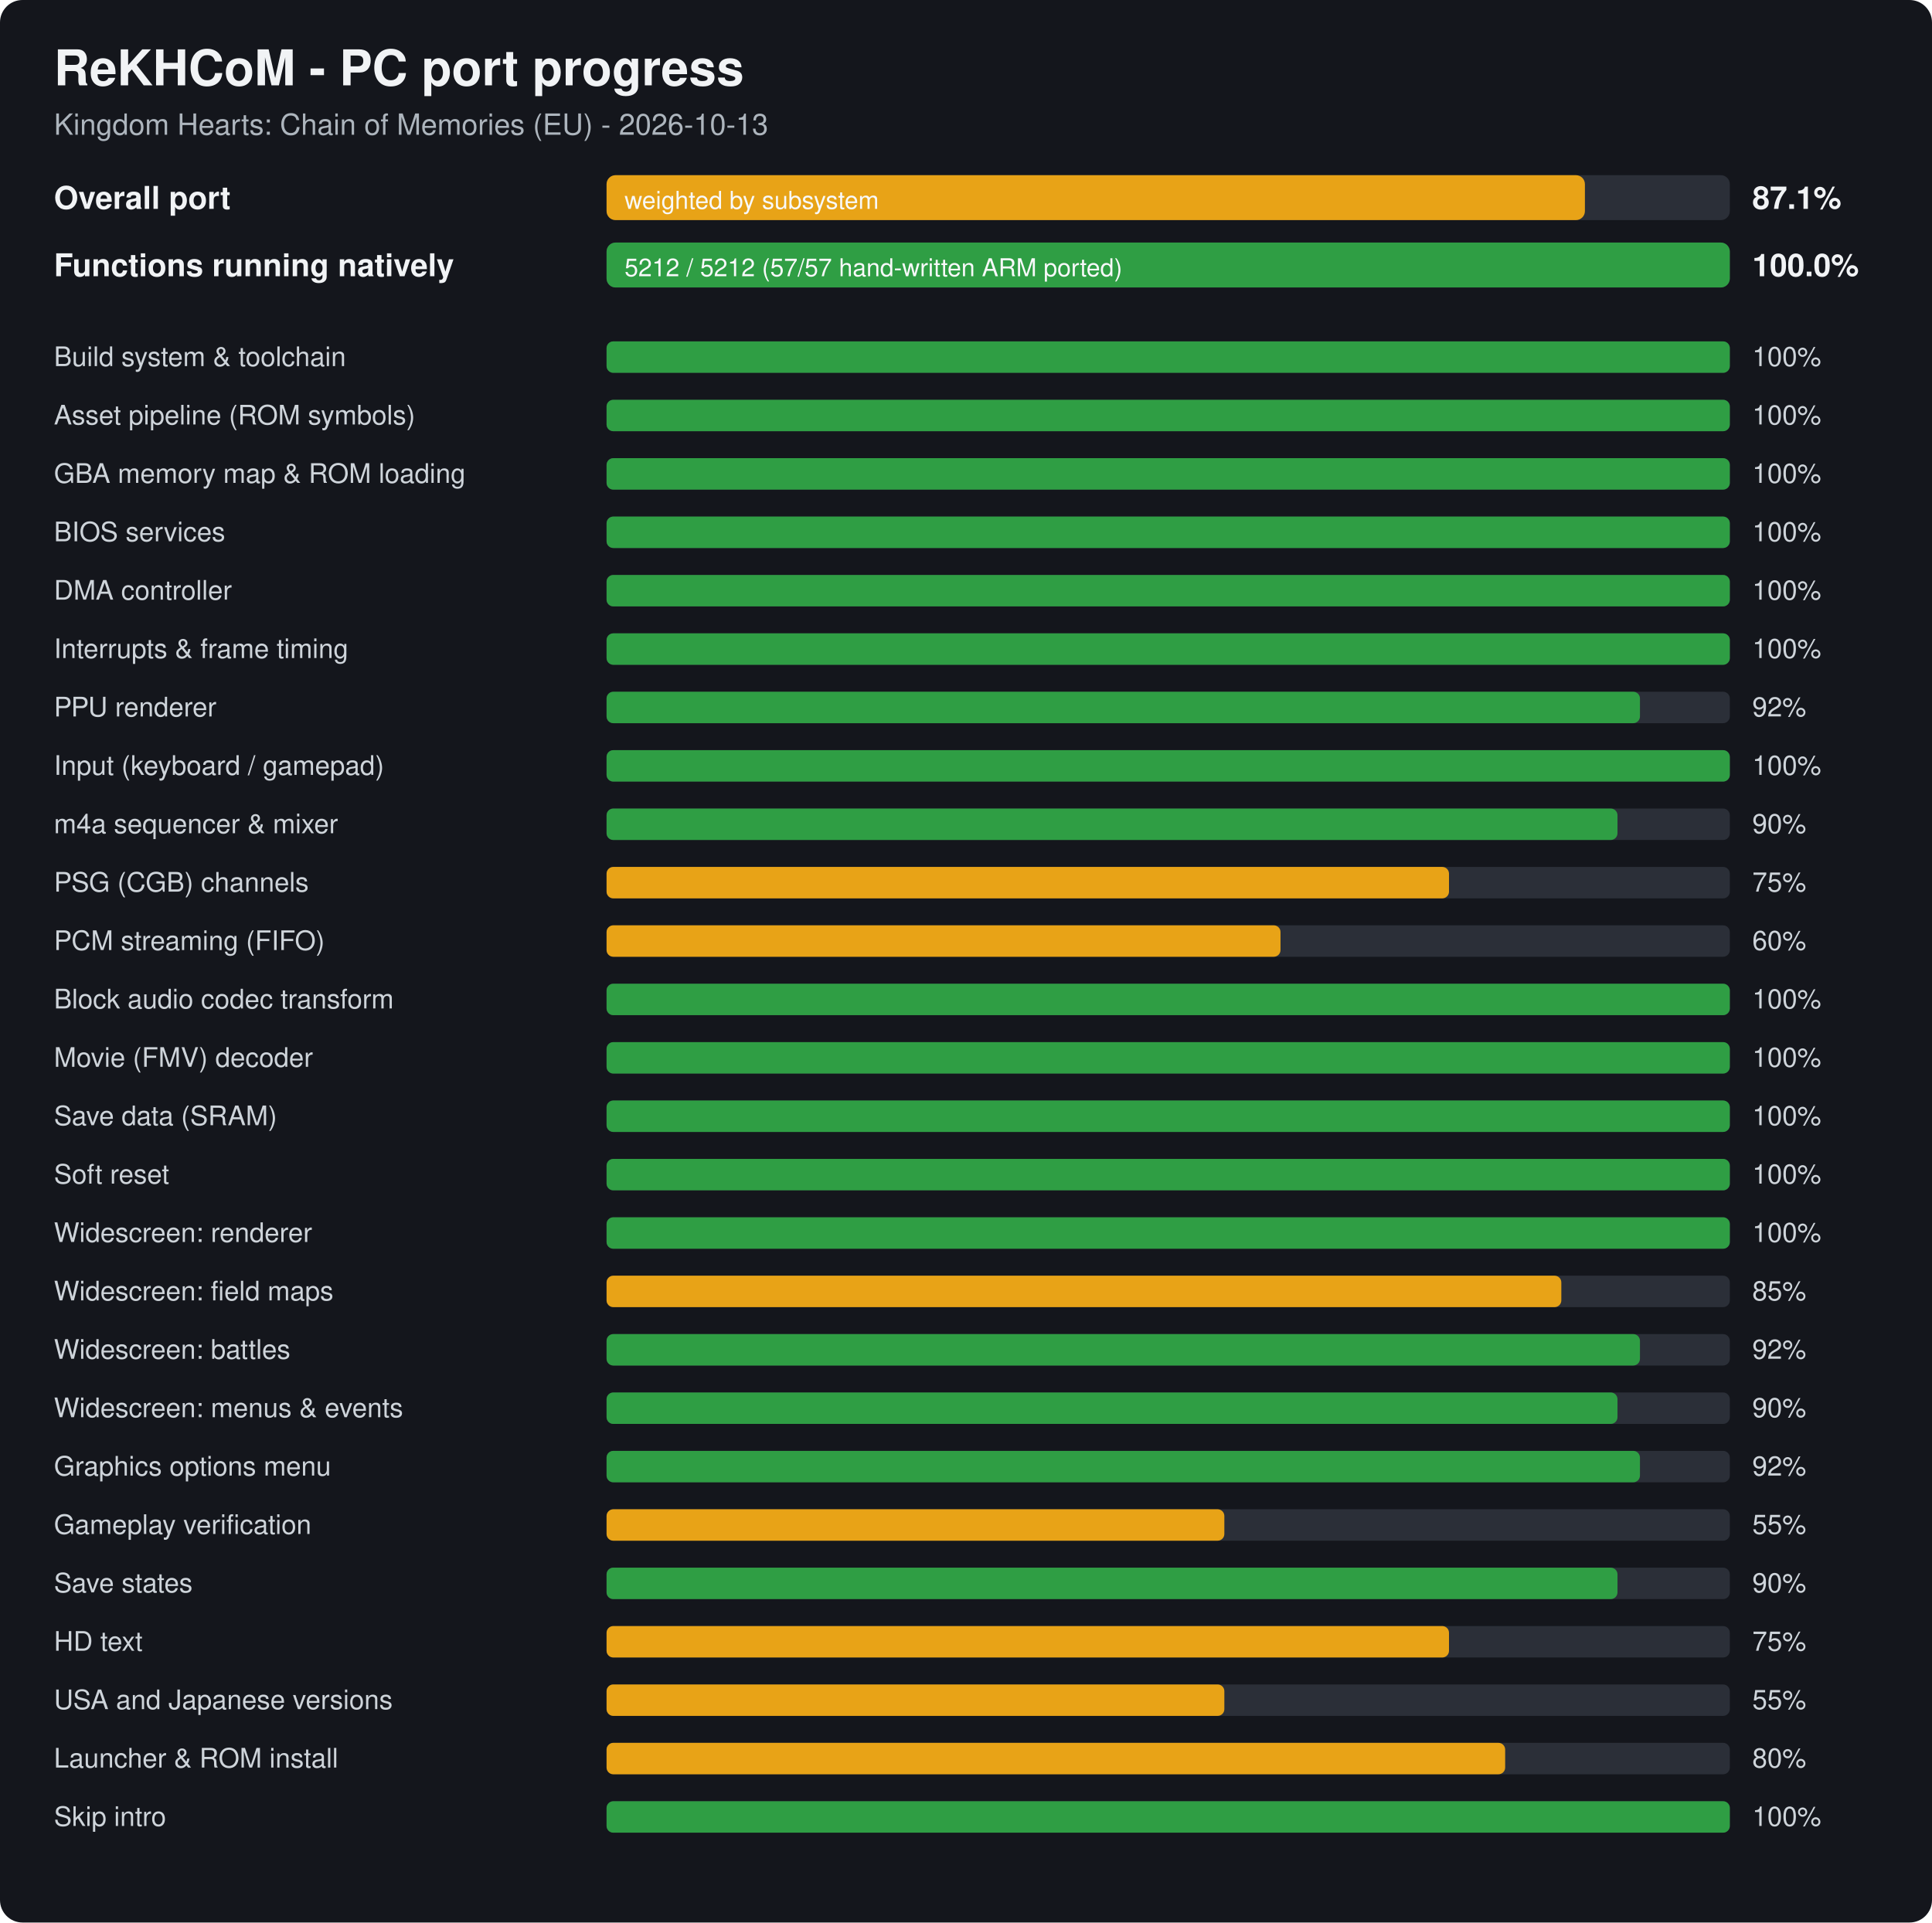
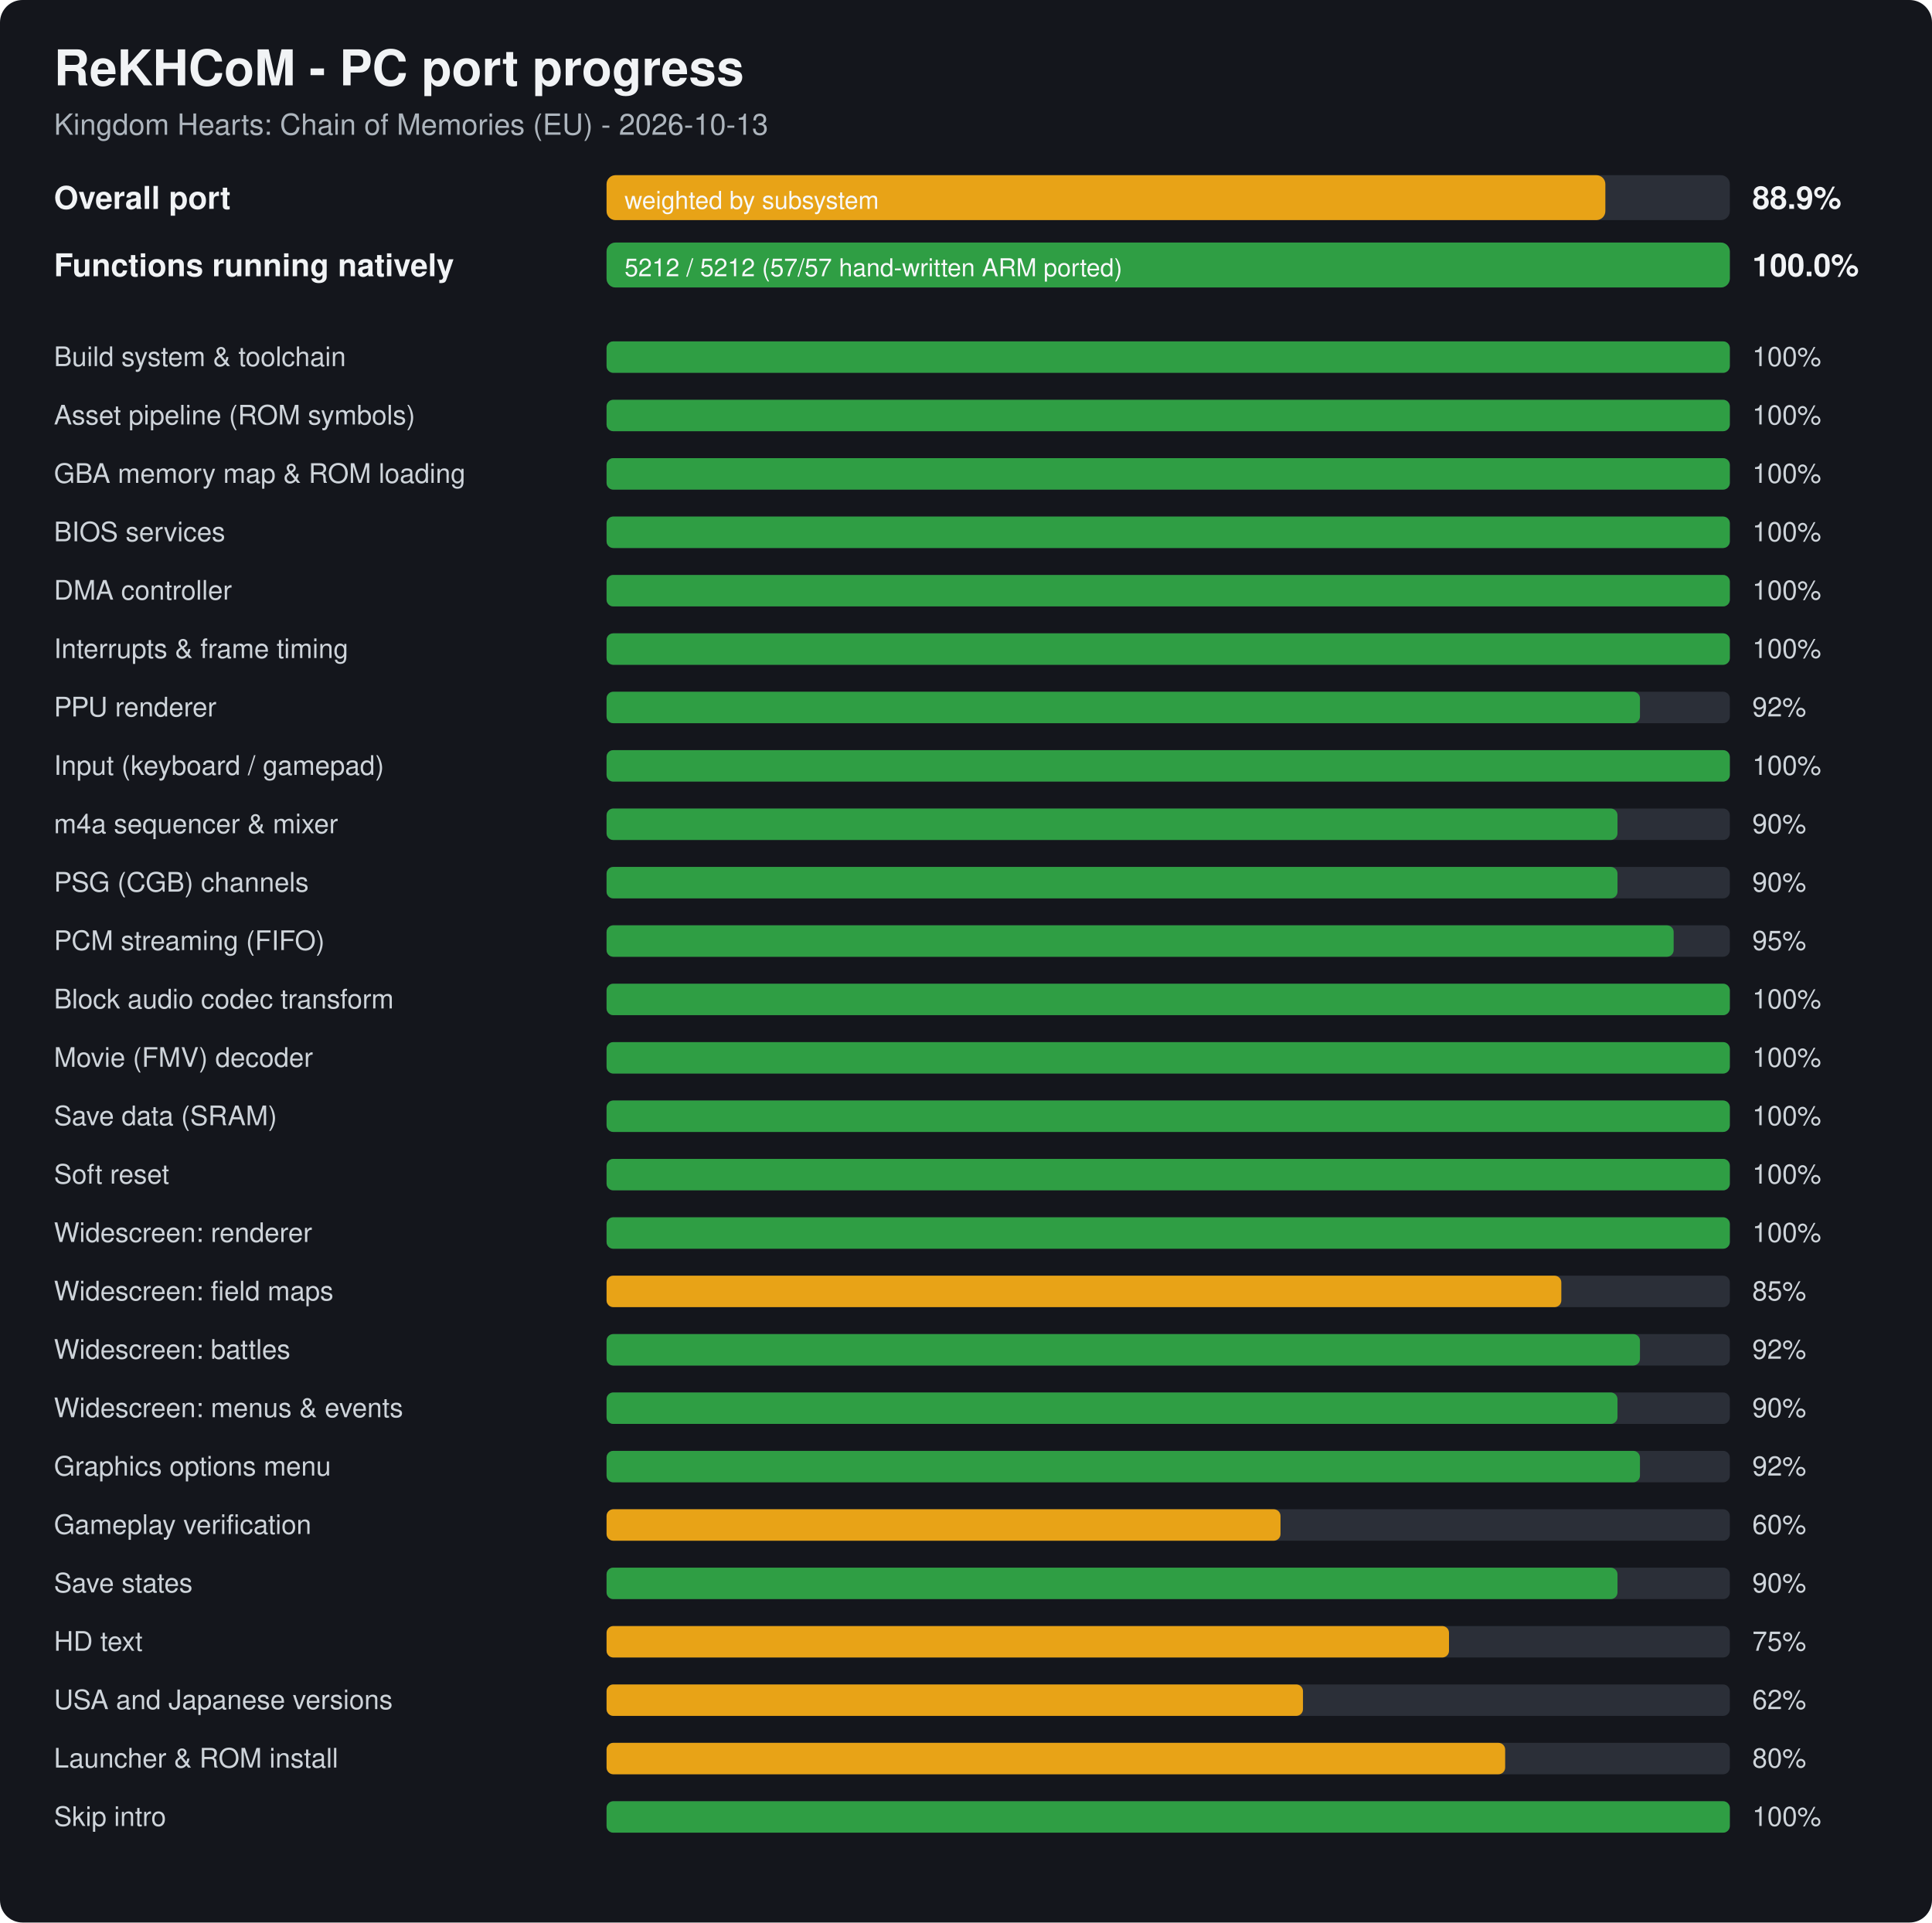
<svg xmlns="http://www.w3.org/2000/svg" width="860" height="856" viewBox="0 0 860 856" font-family="Segoe UI, Helvetica, Arial, sans-serif">
  <rect width="860" height="856" rx="10" fill="#14161c" />
  <text x="24" y="38" font-size="22" font-weight="700" fill="#f1f3f5">ReKHCoM - PC port progress</text>
  <text x="24" y="60" font-size="13" fill="#adb5bd">Kingdom Hearts: Chain of Memories (EU) - 2026-10-13</text>
  <text x="24" y="93" font-size="14" font-weight="600" fill="#f1f3f5">Overall port</text>
  <rect x="270" y="78" width="500" height="20" rx="4" fill="#2b2f38" />
-   <rect x="270" y="78" width="435.5" height="20" rx="4" fill="#e8a317" />
-   <text x="780" y="93" font-size="14" font-weight="700" fill="#f1f3f5">87.1%</text>
+   <rect x="270" y="78" width="444.6" height="20" rx="4" fill="#e8a317" />
+   <text x="780" y="93" font-size="14" font-weight="700" fill="#f1f3f5">88.9%</text>
  <text x="278" y="93" font-size="11" fill="#f8f9fa">weighted by subsystem</text>
  <text x="24" y="123" font-size="14" font-weight="600" fill="#f1f3f5">Functions running natively</text>
  <rect x="270" y="108" width="500" height="20" rx="4" fill="#2b2f38" />
  <rect x="270" y="108" width="500.0" height="20" rx="4" fill="#2f9e44" />
  <text x="780" y="123" font-size="14" font-weight="700" fill="#f1f3f5">100.0%</text>
  <text x="278" y="123" font-size="11" fill="#f8f9fa">5212 / 5212 (57/57 hand-written ARM ported)</text>
  <text x="24" y="163" font-size="12" fill="#ced4da">Build system &amp; toolchain</text>
  <rect x="270" y="152" width="500" height="14" rx="3" fill="#2b2f38" />
  <rect x="270" y="152" width="500.0" height="14" rx="3" fill="#2f9e44" />
  <text x="780" y="163" font-size="12" fill="#ced4da">100%</text>
  <text x="24" y="189" font-size="12" fill="#ced4da">Asset pipeline (ROM symbols)</text>
  <rect x="270" y="178" width="500" height="14" rx="3" fill="#2b2f38" />
  <rect x="270" y="178" width="500.0" height="14" rx="3" fill="#2f9e44" />
  <text x="780" y="189" font-size="12" fill="#ced4da">100%</text>
  <text x="24" y="215" font-size="12" fill="#ced4da">GBA memory map &amp; ROM loading</text>
  <rect x="270" y="204" width="500" height="14" rx="3" fill="#2b2f38" />
  <rect x="270" y="204" width="500.0" height="14" rx="3" fill="#2f9e44" />
  <text x="780" y="215" font-size="12" fill="#ced4da">100%</text>
  <text x="24" y="241" font-size="12" fill="#ced4da">BIOS services</text>
  <rect x="270" y="230" width="500" height="14" rx="3" fill="#2b2f38" />
  <rect x="270" y="230" width="500.0" height="14" rx="3" fill="#2f9e44" />
  <text x="780" y="241" font-size="12" fill="#ced4da">100%</text>
  <text x="24" y="267" font-size="12" fill="#ced4da">DMA controller</text>
  <rect x="270" y="256" width="500" height="14" rx="3" fill="#2b2f38" />
  <rect x="270" y="256" width="500.0" height="14" rx="3" fill="#2f9e44" />
  <text x="780" y="267" font-size="12" fill="#ced4da">100%</text>
  <text x="24" y="293" font-size="12" fill="#ced4da">Interrupts &amp; frame timing</text>
  <rect x="270" y="282" width="500" height="14" rx="3" fill="#2b2f38" />
  <rect x="270" y="282" width="500.0" height="14" rx="3" fill="#2f9e44" />
  <text x="780" y="293" font-size="12" fill="#ced4da">100%</text>
  <text x="24" y="319" font-size="12" fill="#ced4da">PPU renderer</text>
  <rect x="270" y="308" width="500" height="14" rx="3" fill="#2b2f38" />
  <rect x="270" y="308" width="460.0" height="14" rx="3" fill="#2f9e44" />
  <text x="780" y="319" font-size="12" fill="#ced4da">92%</text>
  <text x="24" y="345" font-size="12" fill="#ced4da">Input (keyboard / gamepad)</text>
  <rect x="270" y="334" width="500" height="14" rx="3" fill="#2b2f38" />
  <rect x="270" y="334" width="500.0" height="14" rx="3" fill="#2f9e44" />
  <text x="780" y="345" font-size="12" fill="#ced4da">100%</text>
  <text x="24" y="371" font-size="12" fill="#ced4da">m4a sequencer &amp; mixer</text>
  <rect x="270" y="360" width="500" height="14" rx="3" fill="#2b2f38" />
  <rect x="270" y="360" width="450.0" height="14" rx="3" fill="#2f9e44" />
  <text x="780" y="371" font-size="12" fill="#ced4da">90%</text>
  <text x="24" y="397" font-size="12" fill="#ced4da">PSG (CGB) channels</text>
  <rect x="270" y="386" width="500" height="14" rx="3" fill="#2b2f38" />
-   <rect x="270" y="386" width="375.0" height="14" rx="3" fill="#e8a317" />
-   <text x="780" y="397" font-size="12" fill="#ced4da">75%</text>
+   <rect x="270" y="386" width="450.0" height="14" rx="3" fill="#2f9e44" />
+   <text x="780" y="397" font-size="12" fill="#ced4da">90%</text>
  <text x="24" y="423" font-size="12" fill="#ced4da">PCM streaming (FIFO)</text>
  <rect x="270" y="412" width="500" height="14" rx="3" fill="#2b2f38" />
-   <rect x="270" y="412" width="300.0" height="14" rx="3" fill="#e8a317" />
-   <text x="780" y="423" font-size="12" fill="#ced4da">60%</text>
+   <rect x="270" y="412" width="475.0" height="14" rx="3" fill="#2f9e44" />
+   <text x="780" y="423" font-size="12" fill="#ced4da">95%</text>
  <text x="24" y="449" font-size="12" fill="#ced4da">Block audio codec transform</text>
  <rect x="270" y="438" width="500" height="14" rx="3" fill="#2b2f38" />
  <rect x="270" y="438" width="500.0" height="14" rx="3" fill="#2f9e44" />
  <text x="780" y="449" font-size="12" fill="#ced4da">100%</text>
  <text x="24" y="475" font-size="12" fill="#ced4da">Movie (FMV) decoder</text>
  <rect x="270" y="464" width="500" height="14" rx="3" fill="#2b2f38" />
  <rect x="270" y="464" width="500.0" height="14" rx="3" fill="#2f9e44" />
  <text x="780" y="475" font-size="12" fill="#ced4da">100%</text>
  <text x="24" y="501" font-size="12" fill="#ced4da">Save data (SRAM)</text>
  <rect x="270" y="490" width="500" height="14" rx="3" fill="#2b2f38" />
  <rect x="270" y="490" width="500.0" height="14" rx="3" fill="#2f9e44" />
  <text x="780" y="501" font-size="12" fill="#ced4da">100%</text>
  <text x="24" y="527" font-size="12" fill="#ced4da">Soft reset</text>
  <rect x="270" y="516" width="500" height="14" rx="3" fill="#2b2f38" />
  <rect x="270" y="516" width="500.0" height="14" rx="3" fill="#2f9e44" />
  <text x="780" y="527" font-size="12" fill="#ced4da">100%</text>
  <text x="24" y="553" font-size="12" fill="#ced4da">Widescreen: renderer</text>
  <rect x="270" y="542" width="500" height="14" rx="3" fill="#2b2f38" />
  <rect x="270" y="542" width="500.0" height="14" rx="3" fill="#2f9e44" />
  <text x="780" y="553" font-size="12" fill="#ced4da">100%</text>
  <text x="24" y="579" font-size="12" fill="#ced4da">Widescreen: field maps</text>
  <rect x="270" y="568" width="500" height="14" rx="3" fill="#2b2f38" />
  <rect x="270" y="568" width="425.0" height="14" rx="3" fill="#e8a317" />
  <text x="780" y="579" font-size="12" fill="#ced4da">85%</text>
  <text x="24" y="605" font-size="12" fill="#ced4da">Widescreen: battles</text>
  <rect x="270" y="594" width="500" height="14" rx="3" fill="#2b2f38" />
  <rect x="270" y="594" width="460.0" height="14" rx="3" fill="#2f9e44" />
  <text x="780" y="605" font-size="12" fill="#ced4da">92%</text>
  <text x="24" y="631" font-size="12" fill="#ced4da">Widescreen: menus &amp; events</text>
  <rect x="270" y="620" width="500" height="14" rx="3" fill="#2b2f38" />
  <rect x="270" y="620" width="450.0" height="14" rx="3" fill="#2f9e44" />
  <text x="780" y="631" font-size="12" fill="#ced4da">90%</text>
  <text x="24" y="657" font-size="12" fill="#ced4da">Graphics options menu</text>
  <rect x="270" y="646" width="500" height="14" rx="3" fill="#2b2f38" />
  <rect x="270" y="646" width="460.0" height="14" rx="3" fill="#2f9e44" />
  <text x="780" y="657" font-size="12" fill="#ced4da">92%</text>
  <text x="24" y="683" font-size="12" fill="#ced4da">Gameplay verification</text>
  <rect x="270" y="672" width="500" height="14" rx="3" fill="#2b2f38" />
-   <rect x="270" y="672" width="275.0" height="14" rx="3" fill="#e8a317" />
-   <text x="780" y="683" font-size="12" fill="#ced4da">55%</text>
+   <rect x="270" y="672" width="300.0" height="14" rx="3" fill="#e8a317" />
+   <text x="780" y="683" font-size="12" fill="#ced4da">60%</text>
  <text x="24" y="709" font-size="12" fill="#ced4da">Save states</text>
  <rect x="270" y="698" width="500" height="14" rx="3" fill="#2b2f38" />
  <rect x="270" y="698" width="450.0" height="14" rx="3" fill="#2f9e44" />
  <text x="780" y="709" font-size="12" fill="#ced4da">90%</text>
  <text x="24" y="735" font-size="12" fill="#ced4da">HD text</text>
  <rect x="270" y="724" width="500" height="14" rx="3" fill="#2b2f38" />
  <rect x="270" y="724" width="375.0" height="14" rx="3" fill="#e8a317" />
  <text x="780" y="735" font-size="12" fill="#ced4da">75%</text>
  <text x="24" y="761" font-size="12" fill="#ced4da">USA and Japanese versions</text>
  <rect x="270" y="750" width="500" height="14" rx="3" fill="#2b2f38" />
-   <rect x="270" y="750" width="275.0" height="14" rx="3" fill="#e8a317" />
-   <text x="780" y="761" font-size="12" fill="#ced4da">55%</text>
+   <rect x="270" y="750" width="310.0" height="14" rx="3" fill="#e8a317" />
+   <text x="780" y="761" font-size="12" fill="#ced4da">62%</text>
  <text x="24" y="787" font-size="12" fill="#ced4da">Launcher &amp; ROM install</text>
  <rect x="270" y="776" width="500" height="14" rx="3" fill="#2b2f38" />
  <rect x="270" y="776" width="400.0" height="14" rx="3" fill="#e8a317" />
  <text x="780" y="787" font-size="12" fill="#ced4da">80%</text>
  <text x="24" y="813" font-size="12" fill="#ced4da">Skip intro</text>
  <rect x="270" y="802" width="500" height="14" rx="3" fill="#2b2f38" />
  <rect x="270" y="802" width="500.0" height="14" rx="3" fill="#2f9e44" />
  <text x="780" y="813" font-size="12" fill="#ced4da">100%</text>
</svg>
